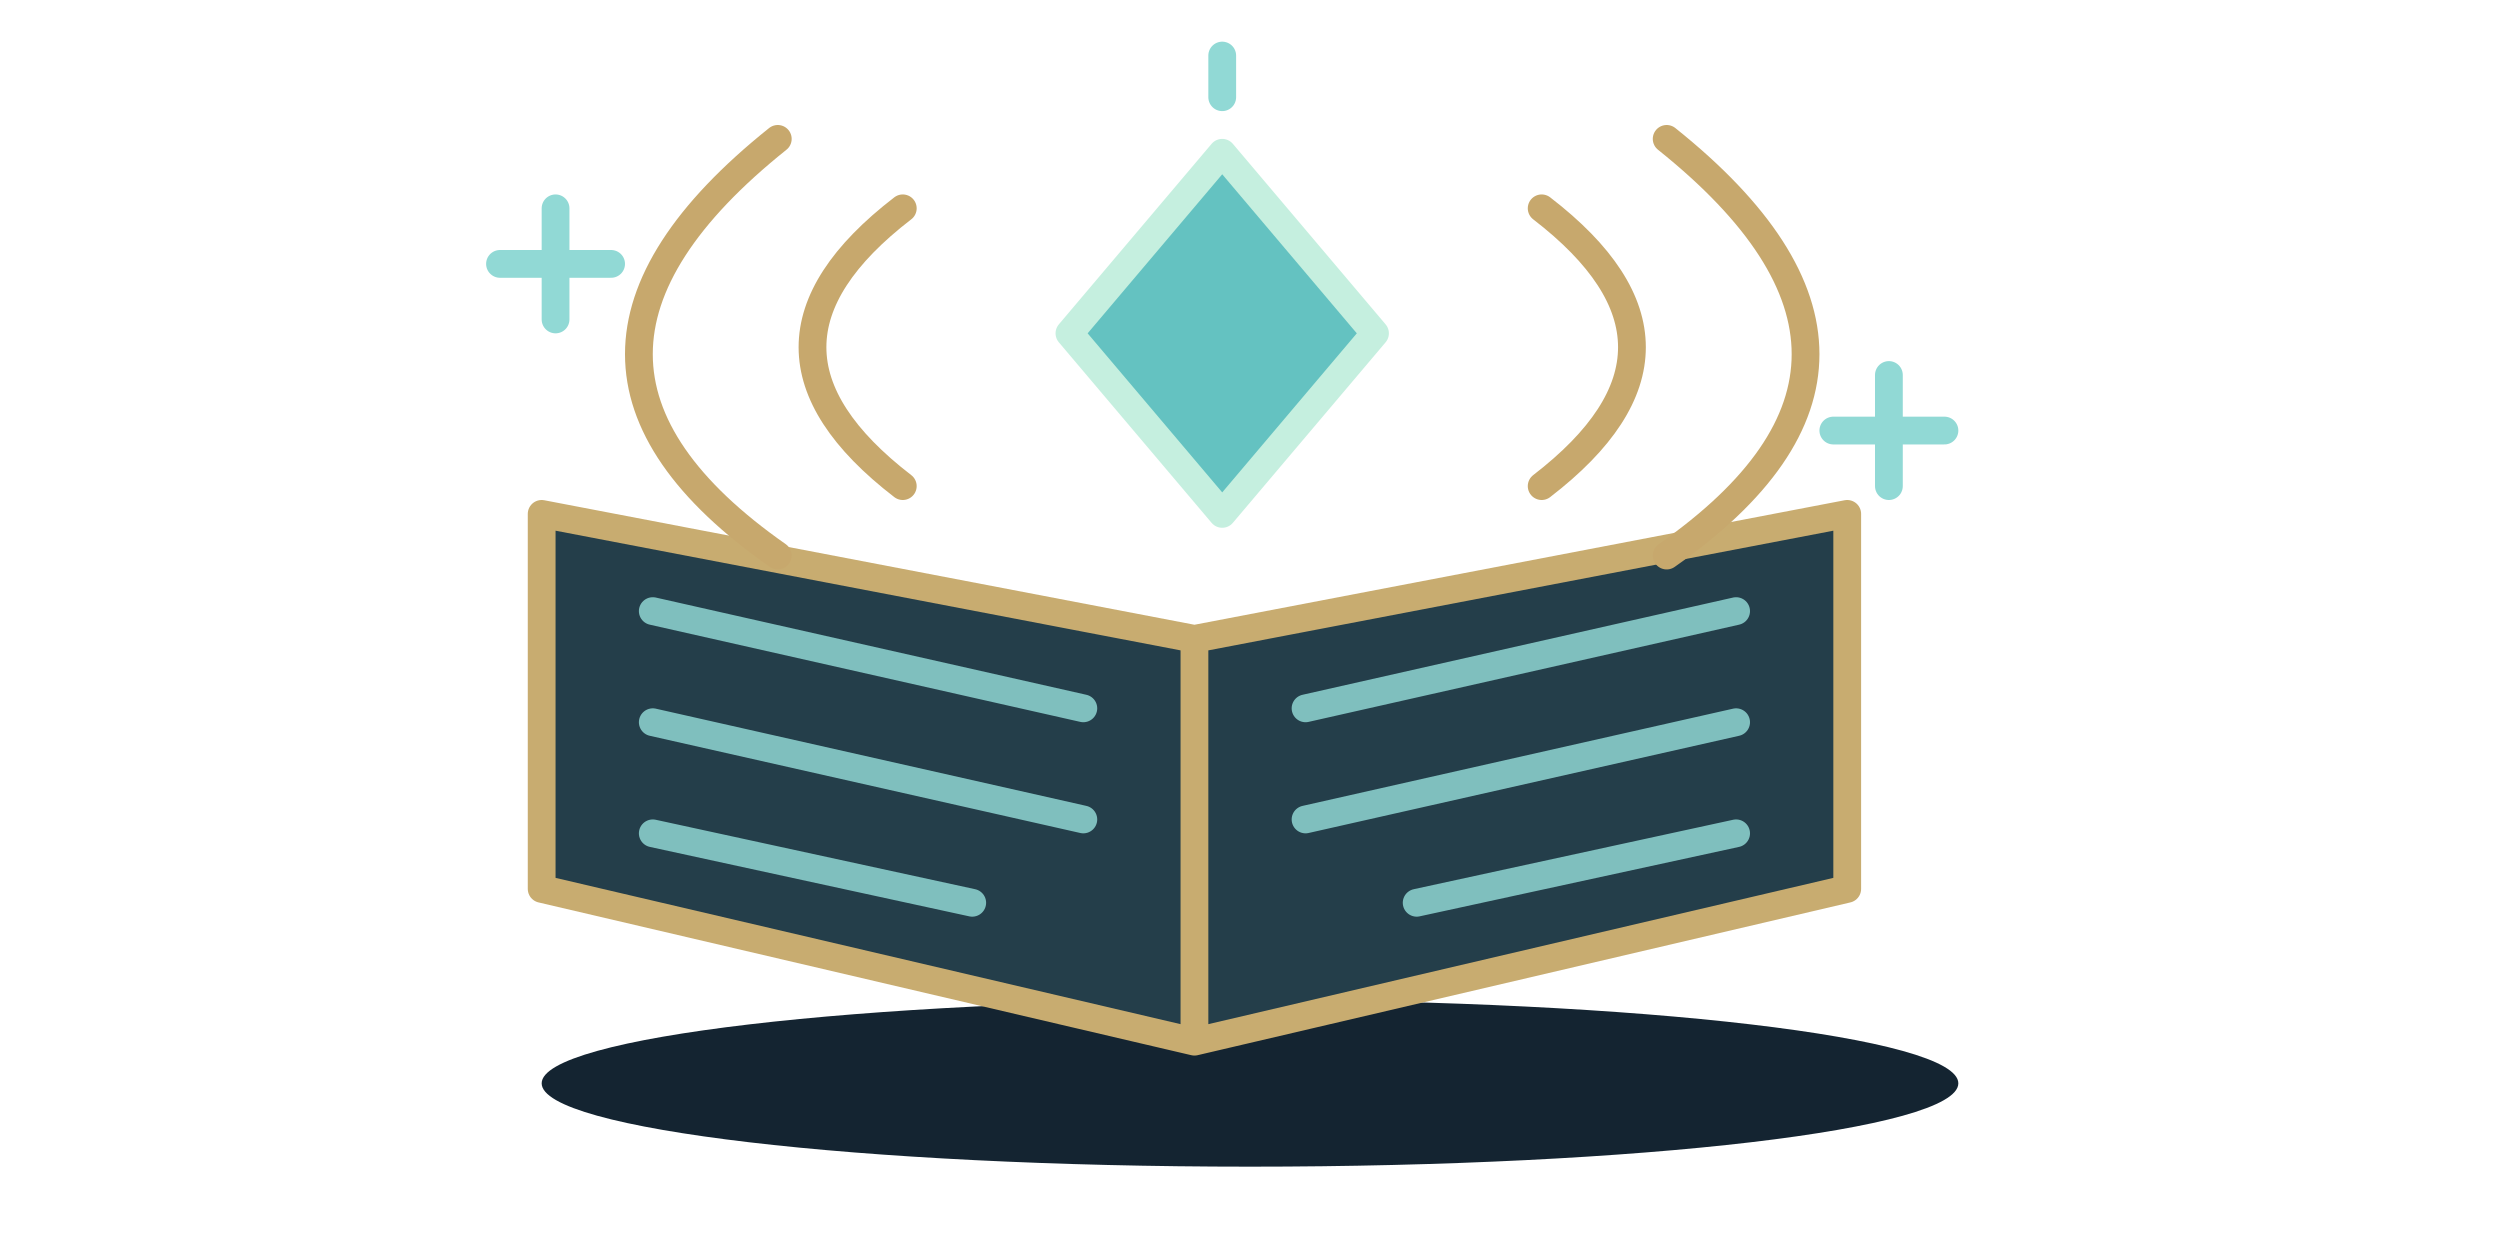
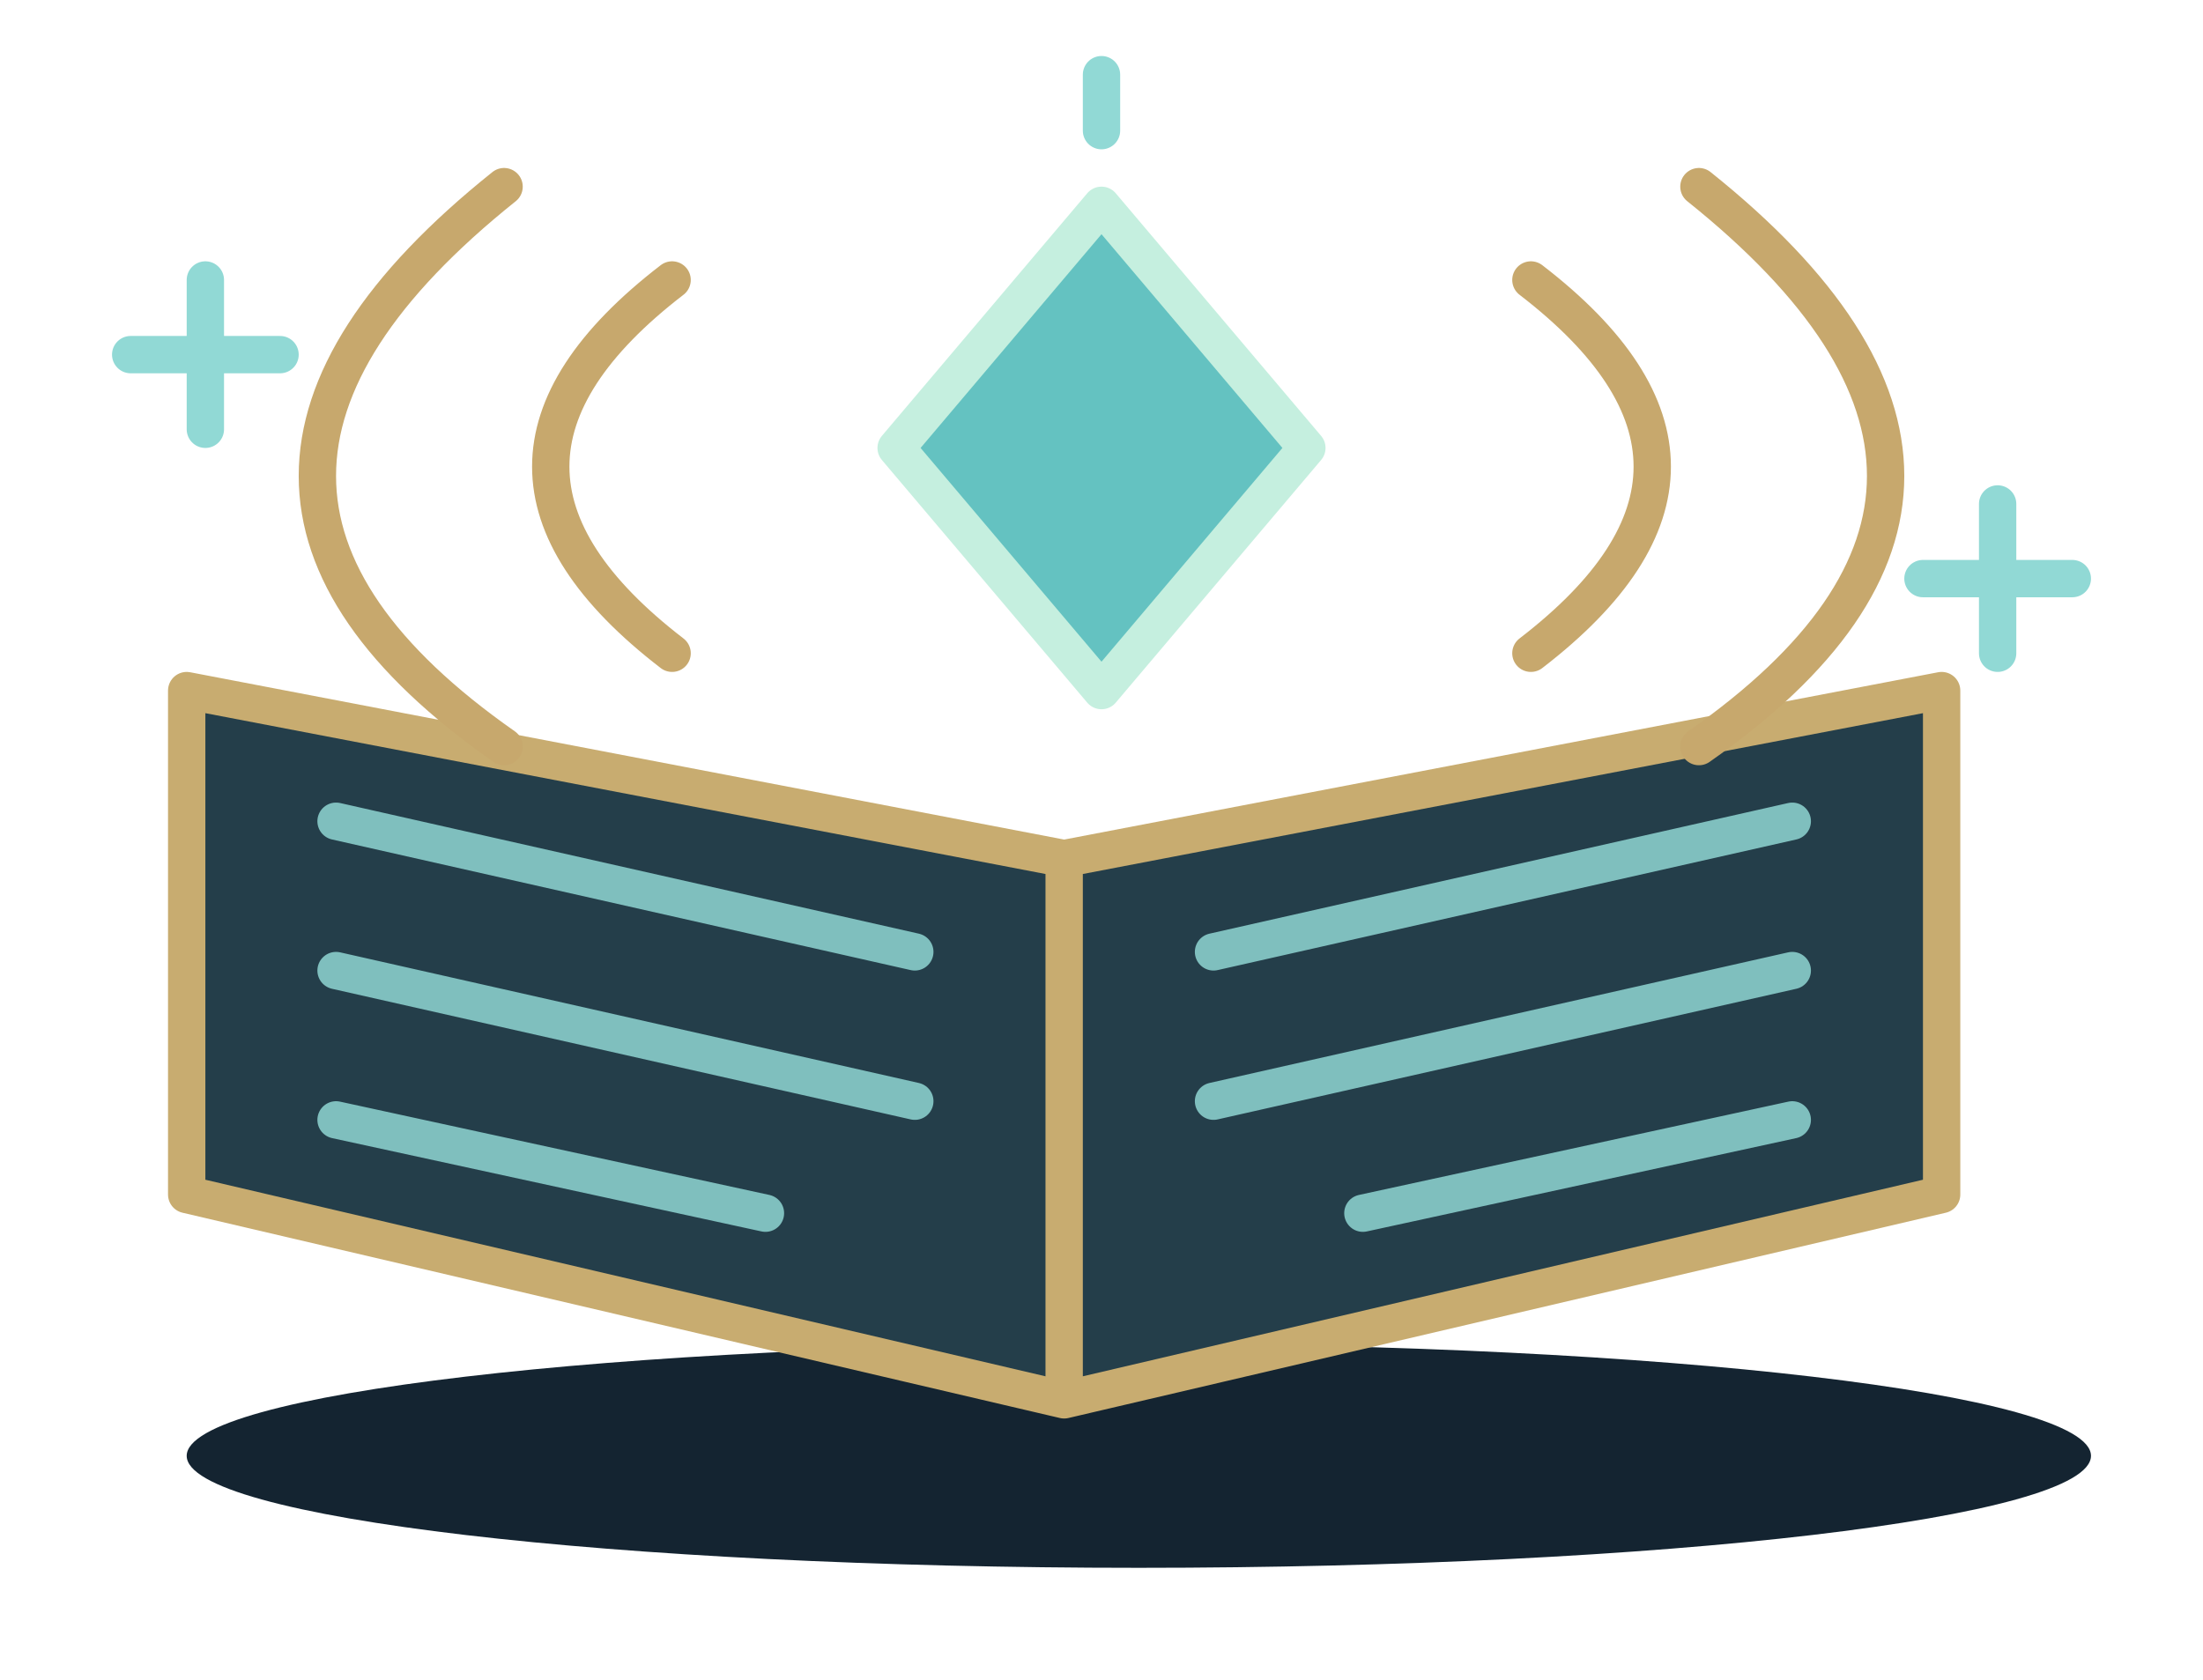
- <svg xmlns="http://www.w3.org/2000/svg" width="180" height="90" viewBox="0 0 180 90">
+ <svg xmlns="http://www.w3.org/2000/svg" width="118" height="90" viewBox="29 0 118 90">
  <ellipse cx="90" cy="78" rx="51" ry="6" fill="#142431" />
  <g stroke-linecap="round" stroke-linejoin="round" stroke-width="2">
    <path d="M39 37 86 46v29L39 64Zm94 0-47 9v29l47-11Z" fill="#243e4a" stroke="#c8ac70" />
    <path d="m47 44 31 7m-31 1 31 7m-31 1 23 5m55-21-31 7m31 1-31 7m31 1-23 5" fill="none" stroke="#7fbfbe" />
    <path d="M88 11 99 24 88 37 77 24Z" fill="#64c2c1" stroke="#c5efdf" />
    <path d="M65 15q-13 10 0 20m-9-25q-20 16 0 30m55-25q13 10 0 20m9-25q20 16 0 30" fill="none" stroke="#c7a86d" />
    <path d="M88 4v3m-48 8v8m-4-4h8m92 8v8m-4-4h8" stroke="#91d9d5" />
  </g>
</svg>
